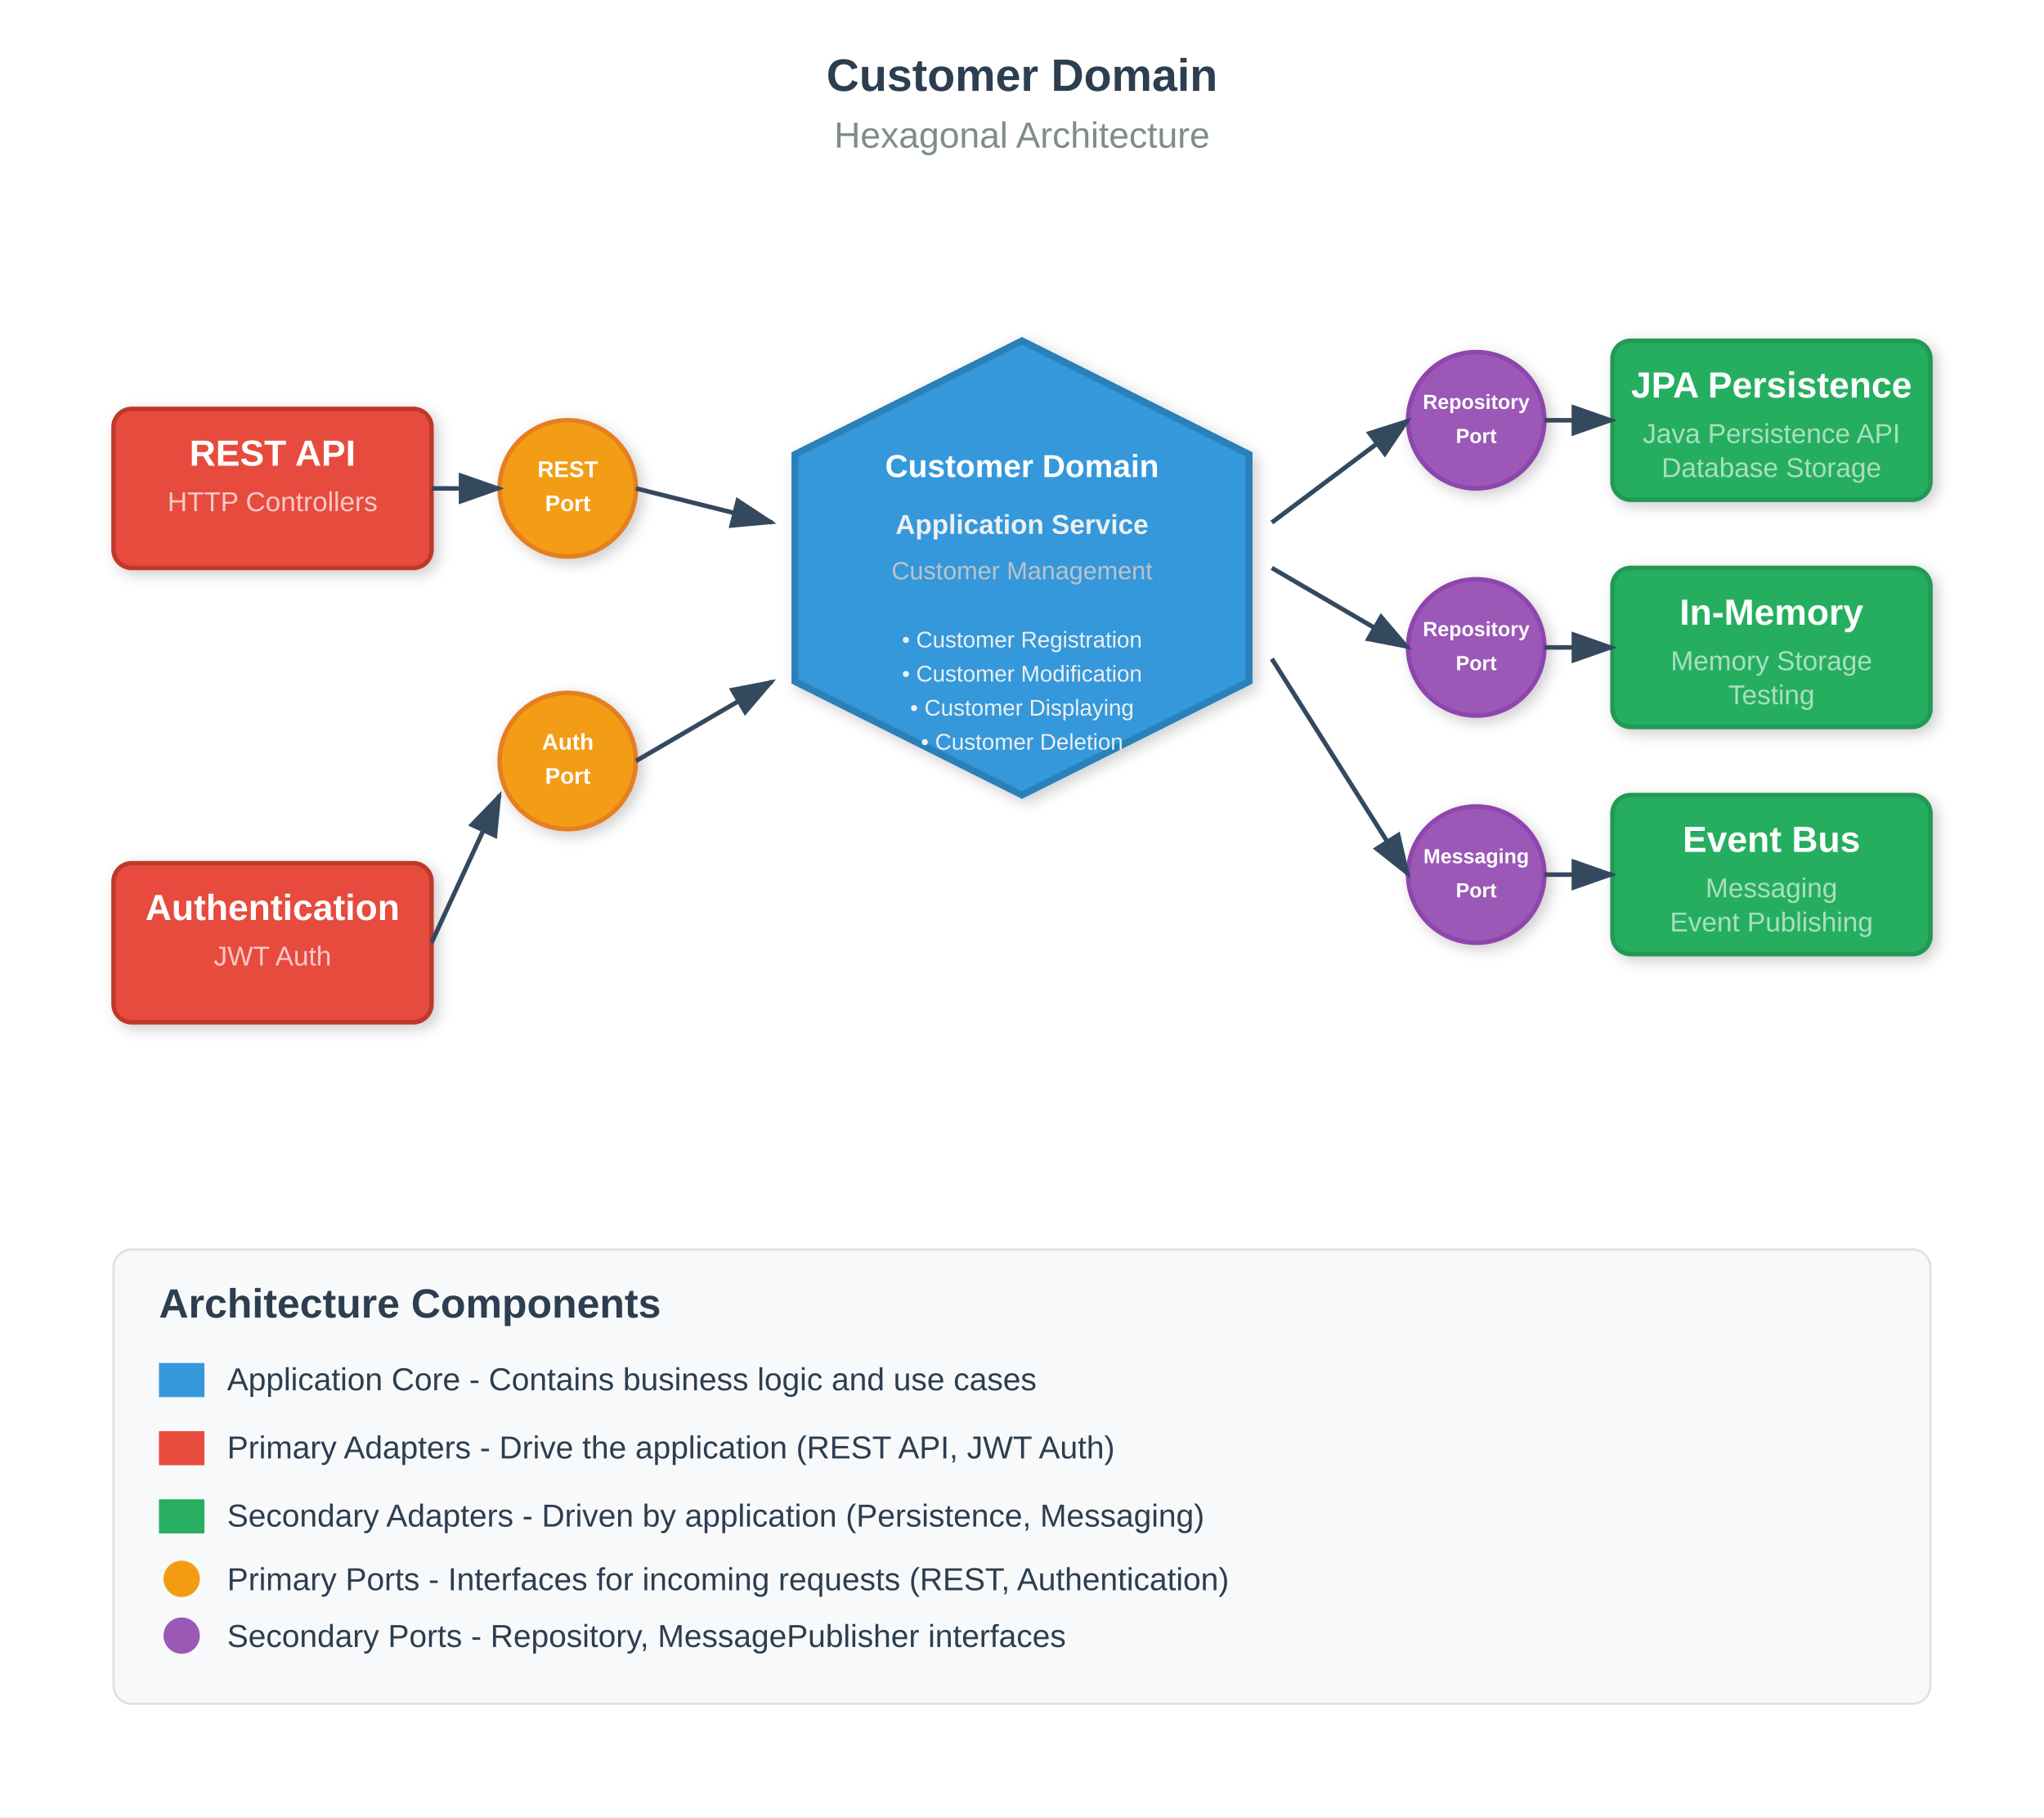
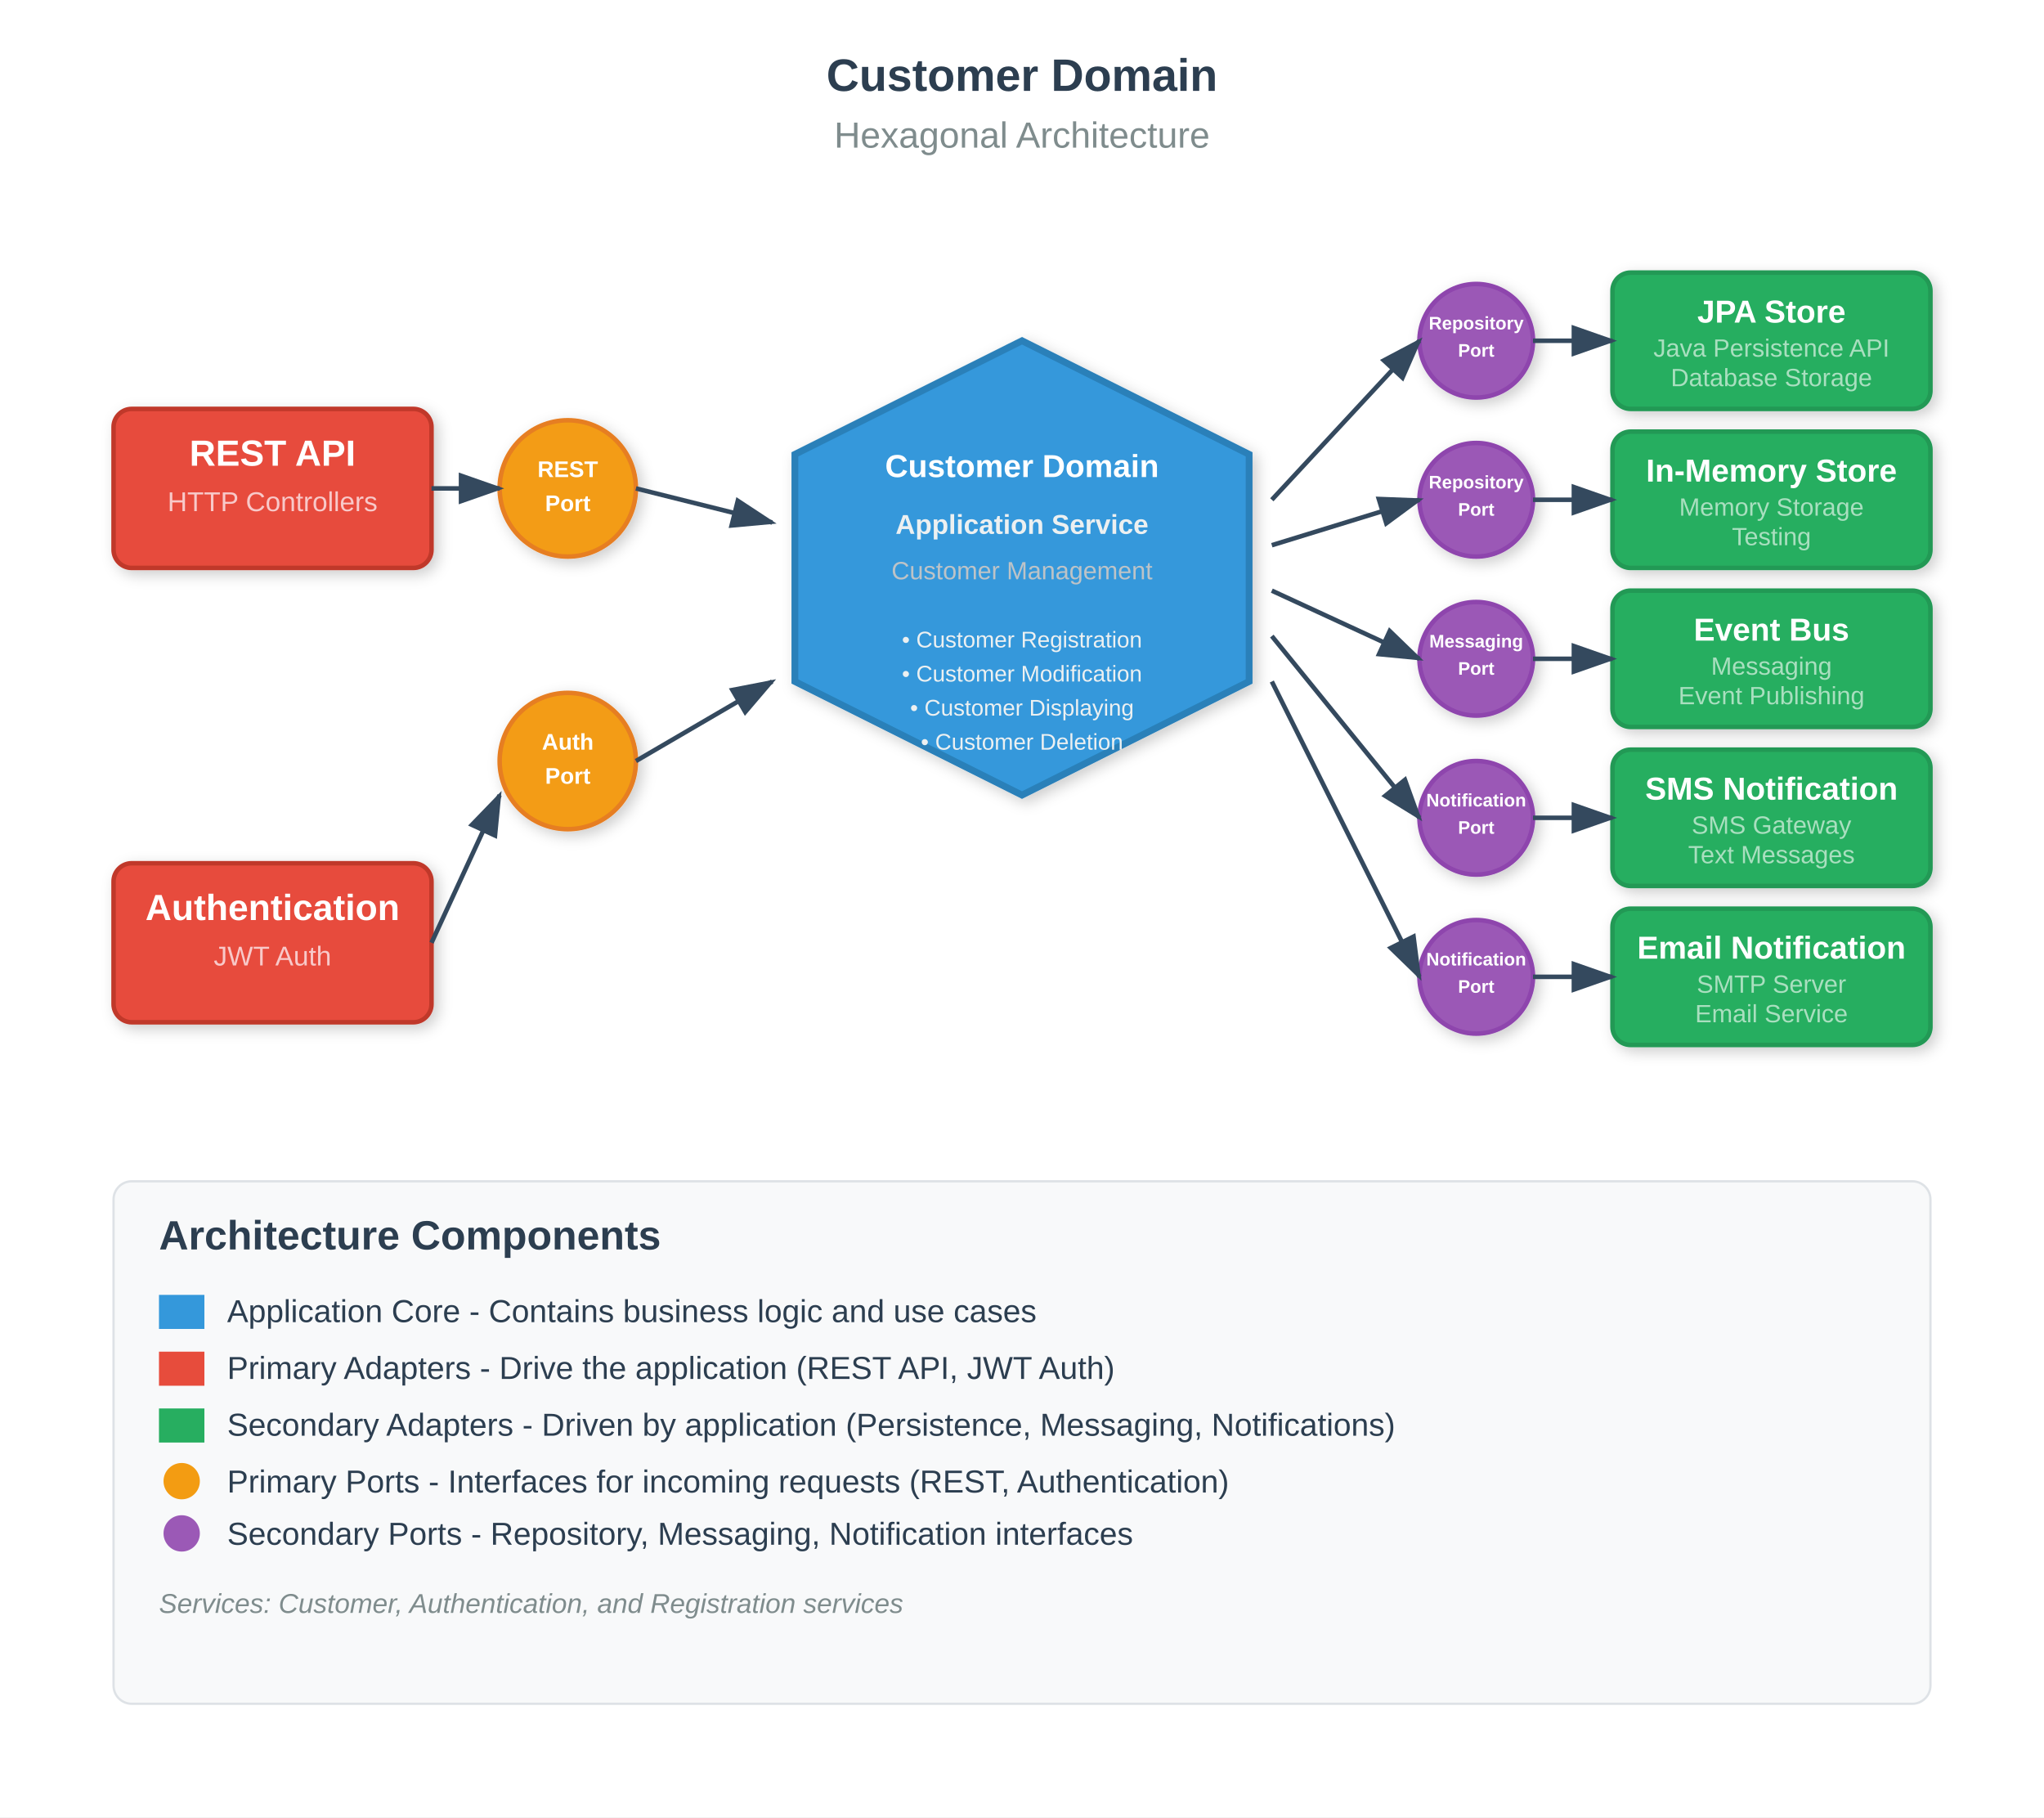
<svg xmlns="http://www.w3.org/2000/svg" viewBox="0 0 900 800">
  <defs>
    <filter id="shadow" x="-50%" y="-50%" width="200%" height="200%">
      <feDropShadow dx="2" dy="2" stdDeviation="3" flood-color="rgba(0,0,0,0.2)" />
    </filter>
    <marker id="arrowhead" markerWidth="10" markerHeight="7" refX="9" refY="3.5" orient="auto">
      <polygon points="0 0, 10 3.5, 0 7" fill="#34495e" />
    </marker>
  </defs>
  <rect width="900" height="800" fill="#ffffff" />
  <text x="450" y="40" text-anchor="middle" font-family="Arial, sans-serif" font-size="20" font-weight="bold" fill="#2c3e50">Customer Domain</text>
  <text x="450" y="65" text-anchor="middle" font-family="Arial, sans-serif" font-size="16" fill="#7f8c8d">Hexagonal Architecture</text>
  <polygon points="450,350 550,300 550,200 450,150 350,200 350,300" fill="#3498db" stroke="#2980b9" stroke-width="3" filter="url(#shadow)" />
  <text x="450" y="210" text-anchor="middle" font-family="Arial, sans-serif" font-size="14" font-weight="bold" fill="white">Customer Domain</text>
  <text x="450" y="235" text-anchor="middle" font-family="Arial, sans-serif" font-size="12" font-weight="bold" fill="#ecf0f1">Application Service</text>
  <text x="450" y="255" text-anchor="middle" font-family="Arial, sans-serif" font-size="11" fill="#bdc3c7">Customer Management</text>
  <text x="450" y="285" text-anchor="middle" font-family="Arial, sans-serif" font-size="10" fill="#ecf0f1">• Customer Registration</text>
  <text x="450" y="300" text-anchor="middle" font-family="Arial, sans-serif" font-size="10" fill="#ecf0f1">• Customer Modification</text>
  <text x="450" y="315" text-anchor="middle" font-family="Arial, sans-serif" font-size="10" fill="#ecf0f1">• Customer Displaying</text>
  <text x="450" y="330" text-anchor="middle" font-family="Arial, sans-serif" font-size="10" fill="#ecf0f1">• Customer Deletion</text>
  <rect x="50" y="180" width="140" height="70" rx="8" fill="#e74c3c" stroke="#c0392b" stroke-width="2" filter="url(#shadow)" />
  <text x="120" y="205" text-anchor="middle" font-family="Arial, sans-serif" font-size="16" font-weight="bold" fill="white">REST API</text>
  <text x="120" y="225" text-anchor="middle" font-family="Arial, sans-serif" font-size="12" fill="#f8c9c9">HTTP Controllers</text>
  <rect x="50" y="380" width="140" height="70" rx="8" fill="#e74c3c" stroke="#c0392b" stroke-width="2" filter="url(#shadow)" />
  <text x="120" y="405" text-anchor="middle" font-family="Arial, sans-serif" font-size="16" font-weight="bold" fill="white">Authentication</text>
  <text x="120" y="425" text-anchor="middle" font-family="Arial, sans-serif" font-size="12" fill="#f8c9c9">JWT Auth</text>
-   <rect x="710" y="150" width="140" height="70" rx="8" fill="#27ae60" stroke="#229954" stroke-width="2" filter="url(#shadow)" />
-   <text x="780" y="175" text-anchor="middle" font-family="Arial, sans-serif" font-size="16" font-weight="bold" fill="white">JPA Persistence</text>
-   <text x="780" y="195" text-anchor="middle" font-family="Arial, sans-serif" font-size="12" fill="#a9dfbf">Java Persistence API</text>
-   <text x="780" y="210" text-anchor="middle" font-family="Arial, sans-serif" font-size="12" fill="#a9dfbf">Database Storage</text>
-   <rect x="710" y="250" width="140" height="70" rx="8" fill="#27ae60" stroke="#229954" stroke-width="2" filter="url(#shadow)" />
-   <text x="780" y="275" text-anchor="middle" font-family="Arial, sans-serif" font-size="16" font-weight="bold" fill="white">In-Memory</text>
-   <text x="780" y="295" text-anchor="middle" font-family="Arial, sans-serif" font-size="12" fill="#a9dfbf">Memory Storage</text>
-   <text x="780" y="310" text-anchor="middle" font-family="Arial, sans-serif" font-size="12" fill="#a9dfbf">Testing</text>
-   <rect x="710" y="350" width="140" height="70" rx="8" fill="#27ae60" stroke="#229954" stroke-width="2" filter="url(#shadow)" />
-   <text x="780" y="375" text-anchor="middle" font-family="Arial, sans-serif" font-size="16" font-weight="bold" fill="white">Event Bus</text>
-   <text x="780" y="395" text-anchor="middle" font-family="Arial, sans-serif" font-size="12" fill="#a9dfbf">Messaging</text>
-   <text x="780" y="410" text-anchor="middle" font-family="Arial, sans-serif" font-size="12" fill="#a9dfbf">Event Publishing</text>
+   <rect x="710" y="120" width="140" height="60" rx="8" fill="#27ae60" stroke="#229954" stroke-width="2" filter="url(#shadow)" />
+   <text x="780" y="142" text-anchor="middle" font-family="Arial, sans-serif" font-size="14" font-weight="bold" fill="white">JPA Store</text>
+   <text x="780" y="157" text-anchor="middle" font-family="Arial, sans-serif" font-size="11" fill="#a9dfbf">Java Persistence API</text>
+   <text x="780" y="170" text-anchor="middle" font-family="Arial, sans-serif" font-size="11" fill="#a9dfbf">Database Storage</text>
+   <rect x="710" y="190" width="140" height="60" rx="8" fill="#27ae60" stroke="#229954" stroke-width="2" filter="url(#shadow)" />
+   <text x="780" y="212" text-anchor="middle" font-family="Arial, sans-serif" font-size="14" font-weight="bold" fill="white">In-Memory Store</text>
+   <text x="780" y="227" text-anchor="middle" font-family="Arial, sans-serif" font-size="11" fill="#a9dfbf">Memory Storage</text>
+   <text x="780" y="240" text-anchor="middle" font-family="Arial, sans-serif" font-size="11" fill="#a9dfbf">Testing</text>
+   <rect x="710" y="260" width="140" height="60" rx="8" fill="#27ae60" stroke="#229954" stroke-width="2" filter="url(#shadow)" />
+   <text x="780" y="282" text-anchor="middle" font-family="Arial, sans-serif" font-size="14" font-weight="bold" fill="white">Event Bus</text>
+   <text x="780" y="297" text-anchor="middle" font-family="Arial, sans-serif" font-size="11" fill="#a9dfbf">Messaging</text>
+   <text x="780" y="310" text-anchor="middle" font-family="Arial, sans-serif" font-size="11" fill="#a9dfbf">Event Publishing</text>
+   <rect x="710" y="330" width="140" height="60" rx="8" fill="#27ae60" stroke="#229954" stroke-width="2" filter="url(#shadow)" />
+   <text x="780" y="352" text-anchor="middle" font-family="Arial, sans-serif" font-size="14" font-weight="bold" fill="white">SMS Notification</text>
+   <text x="780" y="367" text-anchor="middle" font-family="Arial, sans-serif" font-size="11" fill="#a9dfbf">SMS Gateway</text>
+   <text x="780" y="380" text-anchor="middle" font-family="Arial, sans-serif" font-size="11" fill="#a9dfbf">Text Messages</text>
+   <rect x="710" y="400" width="140" height="60" rx="8" fill="#27ae60" stroke="#229954" stroke-width="2" filter="url(#shadow)" />
+   <text x="780" y="422" text-anchor="middle" font-family="Arial, sans-serif" font-size="14" font-weight="bold" fill="white">Email Notification</text>
+   <text x="780" y="437" text-anchor="middle" font-family="Arial, sans-serif" font-size="11" fill="#a9dfbf">SMTP Server</text>
+   <text x="780" y="450" text-anchor="middle" font-family="Arial, sans-serif" font-size="11" fill="#a9dfbf">Email Service</text>
  <circle cx="250" cy="215" r="30" fill="#f39c12" stroke="#e67e22" stroke-width="2" filter="url(#shadow)" />
  <text x="250" y="210" text-anchor="middle" font-family="Arial, sans-serif" font-size="10" font-weight="bold" fill="white">REST</text>
  <text x="250" y="225" text-anchor="middle" font-family="Arial, sans-serif" font-size="10" font-weight="bold" fill="white">Port</text>
  <circle cx="250" cy="335" r="30" fill="#f39c12" stroke="#e67e22" stroke-width="2" filter="url(#shadow)" />
  <text x="250" y="330" text-anchor="middle" font-family="Arial, sans-serif" font-size="10" font-weight="bold" fill="white">Auth</text>
  <text x="250" y="345" text-anchor="middle" font-family="Arial, sans-serif" font-size="10" font-weight="bold" fill="white">Port</text>
-   <circle cx="650" cy="185" r="30" fill="#9b59b6" stroke="#8e44ad" stroke-width="2" filter="url(#shadow)" />
-   <text x="650" y="180" text-anchor="middle" font-family="Arial, sans-serif" font-size="9" font-weight="bold" fill="white">Repository</text>
-   <text x="650" y="195" text-anchor="middle" font-family="Arial, sans-serif" font-size="9" font-weight="bold" fill="white">Port</text>
-   <circle cx="650" cy="285" r="30" fill="#9b59b6" stroke="#8e44ad" stroke-width="2" filter="url(#shadow)" />
-   <text x="650" y="280" text-anchor="middle" font-family="Arial, sans-serif" font-size="9" font-weight="bold" fill="white">Repository</text>
-   <text x="650" y="295" text-anchor="middle" font-family="Arial, sans-serif" font-size="9" font-weight="bold" fill="white">Port</text>
-   <circle cx="650" cy="385" r="30" fill="#9b59b6" stroke="#8e44ad" stroke-width="2" filter="url(#shadow)" />
-   <text x="650" y="380" text-anchor="middle" font-family="Arial, sans-serif" font-size="9" font-weight="bold" fill="white">Messaging</text>
-   <text x="650" y="395" text-anchor="middle" font-family="Arial, sans-serif" font-size="9" font-weight="bold" fill="white">Port</text>
+   <circle cx="650" cy="150" r="25" fill="#9b59b6" stroke="#8e44ad" stroke-width="2" filter="url(#shadow)" />
+   <text x="650" y="145" text-anchor="middle" font-family="Arial, sans-serif" font-size="8" font-weight="bold" fill="white">Repository</text>
+   <text x="650" y="157" text-anchor="middle" font-family="Arial, sans-serif" font-size="8" font-weight="bold" fill="white">Port</text>
+   <circle cx="650" cy="220" r="25" fill="#9b59b6" stroke="#8e44ad" stroke-width="2" filter="url(#shadow)" />
+   <text x="650" y="215" text-anchor="middle" font-family="Arial, sans-serif" font-size="8" font-weight="bold" fill="white">Repository</text>
+   <text x="650" y="227" text-anchor="middle" font-family="Arial, sans-serif" font-size="8" font-weight="bold" fill="white">Port</text>
+   <circle cx="650" cy="290" r="25" fill="#9b59b6" stroke="#8e44ad" stroke-width="2" filter="url(#shadow)" />
+   <text x="650" y="285" text-anchor="middle" font-family="Arial, sans-serif" font-size="8" font-weight="bold" fill="white">Messaging</text>
+   <text x="650" y="297" text-anchor="middle" font-family="Arial, sans-serif" font-size="8" font-weight="bold" fill="white">Port</text>
+   <circle cx="650" cy="360" r="25" fill="#9b59b6" stroke="#8e44ad" stroke-width="2" filter="url(#shadow)" />
+   <text x="650" y="355" text-anchor="middle" font-family="Arial, sans-serif" font-size="8" font-weight="bold" fill="white">Notification</text>
+   <text x="650" y="367" text-anchor="middle" font-family="Arial, sans-serif" font-size="8" font-weight="bold" fill="white">Port</text>
+   <circle cx="650" cy="430" r="25" fill="#9b59b6" stroke="#8e44ad" stroke-width="2" filter="url(#shadow)" />
+   <text x="650" y="425" text-anchor="middle" font-family="Arial, sans-serif" font-size="8" font-weight="bold" fill="white">Notification</text>
+   <text x="650" y="437" text-anchor="middle" font-family="Arial, sans-serif" font-size="8" font-weight="bold" fill="white">Port</text>
  <path d="M 190 215 L 220 215" stroke="#34495e" stroke-width="2" marker-end="url(#arrowhead)" fill="none" />
  <path d="M 190 415 L 220 350" stroke="#34495e" stroke-width="2" marker-end="url(#arrowhead)" fill="none" />
  <path d="M 280 215 L 340 230" stroke="#34495e" stroke-width="2" marker-end="url(#arrowhead)" fill="none" />
  <path d="M 280 335 L 340 300" stroke="#34495e" stroke-width="2" marker-end="url(#arrowhead)" fill="none" />
-   <path d="M 560 230 L 620 185" stroke="#34495e" stroke-width="2" marker-end="url(#arrowhead)" fill="none" />
-   <path d="M 560 250 L 620 285" stroke="#34495e" stroke-width="2" marker-end="url(#arrowhead)" fill="none" />
-   <path d="M 560 290 L 620 385" stroke="#34495e" stroke-width="2" marker-end="url(#arrowhead)" fill="none" />
-   <path d="M 680 185 L 710 185" stroke="#34495e" stroke-width="2" marker-end="url(#arrowhead)" fill="none" />
-   <path d="M 680 285 L 710 285" stroke="#34495e" stroke-width="2" marker-end="url(#arrowhead)" fill="none" />
-   <path d="M 680 385 L 710 385" stroke="#34495e" stroke-width="2" marker-end="url(#arrowhead)" fill="none" />
-   <rect x="50" y="550" width="800" height="200" fill="#f8f9fa" stroke="#dee2e6" stroke-width="1" rx="8" />
-   <text x="70" y="580" font-family="Arial, sans-serif" font-size="18" font-weight="bold" fill="#2c3e50">Architecture Components</text>
-   <rect x="70" y="600" width="20" height="15" fill="#3498db" />
-   <text x="100" y="612" font-family="Arial, sans-serif" font-size="14" fill="#2c3e50">Application Core - Contains business logic and use cases</text>
-   <rect x="70" y="630" width="20" height="15" fill="#e74c3c" />
-   <text x="100" y="642" font-family="Arial, sans-serif" font-size="14" fill="#2c3e50">Primary Adapters - Drive the application (REST API, JWT Auth)</text>
-   <rect x="70" y="660" width="20" height="15" fill="#27ae60" />
-   <text x="100" y="672" font-family="Arial, sans-serif" font-size="14" fill="#2c3e50">Secondary Adapters - Driven by application (Persistence, Messaging)</text>
-   <circle cx="80" cy="695" r="8" fill="#f39c12" />
-   <text x="100" y="700" font-family="Arial, sans-serif" font-size="14" fill="#2c3e50">Primary Ports - Interfaces for incoming requests (REST, Authentication)</text>
-   <circle cx="80" cy="720" r="8" fill="#9b59b6" />
-   <text x="100" y="725" font-family="Arial, sans-serif" font-size="14" fill="#2c3e50">Secondary Ports - Repository, MessagePublisher interfaces</text>
+   <path d="M 560 220 L 625 150" stroke="#34495e" stroke-width="2" marker-end="url(#arrowhead)" fill="none" />
+   <path d="M 560 240 L 625 220" stroke="#34495e" stroke-width="2" marker-end="url(#arrowhead)" fill="none" />
+   <path d="M 560 260 L 625 290" stroke="#34495e" stroke-width="2" marker-end="url(#arrowhead)" fill="none" />
+   <path d="M 560 280 L 625 360" stroke="#34495e" stroke-width="2" marker-end="url(#arrowhead)" fill="none" />
+   <path d="M 560 300 L 625 430" stroke="#34495e" stroke-width="2" marker-end="url(#arrowhead)" fill="none" />
+   <path d="M 675 150 L 710 150" stroke="#34495e" stroke-width="2" marker-end="url(#arrowhead)" fill="none" />
+   <path d="M 675 220 L 710 220" stroke="#34495e" stroke-width="2" marker-end="url(#arrowhead)" fill="none" />
+   <path d="M 675 290 L 710 290" stroke="#34495e" stroke-width="2" marker-end="url(#arrowhead)" fill="none" />
+   <path d="M 675 360 L 710 360" stroke="#34495e" stroke-width="2" marker-end="url(#arrowhead)" fill="none" />
+   <path d="M 675 430 L 710 430" stroke="#34495e" stroke-width="2" marker-end="url(#arrowhead)" fill="none" />
+   <rect x="50" y="520" width="800" height="230" fill="#f8f9fa" stroke="#dee2e6" stroke-width="1" rx="8" />
+   <text x="70" y="550" font-family="Arial, sans-serif" font-size="18" font-weight="bold" fill="#2c3e50">Architecture Components</text>
+   <rect x="70" y="570" width="20" height="15" fill="#3498db" />
+   <text x="100" y="582" font-family="Arial, sans-serif" font-size="14" fill="#2c3e50">Application Core - Contains business logic and use cases</text>
+   <rect x="70" y="595" width="20" height="15" fill="#e74c3c" />
+   <text x="100" y="607" font-family="Arial, sans-serif" font-size="14" fill="#2c3e50">Primary Adapters - Drive the application (REST API, JWT Auth)</text>
+   <rect x="70" y="620" width="20" height="15" fill="#27ae60" />
+   <text x="100" y="632" font-family="Arial, sans-serif" font-size="14" fill="#2c3e50">Secondary Adapters - Driven by application (Persistence, Messaging, Notifications)</text>
+   <circle cx="80" cy="652" r="8" fill="#f39c12" />
+   <text x="100" y="657" font-family="Arial, sans-serif" font-size="14" fill="#2c3e50">Primary Ports - Interfaces for incoming requests (REST, Authentication)</text>
+   <circle cx="80" cy="675" r="8" fill="#9b59b6" />
+   <text x="100" y="680" font-family="Arial, sans-serif" font-size="14" fill="#2c3e50">Secondary Ports - Repository, Messaging, Notification interfaces</text>
+   <text x="70" y="710" font-family="Arial, sans-serif" font-size="12" font-style="italic" fill="#7f8c8d">Services: Customer, Authentication, and Registration services</text>
</svg>
